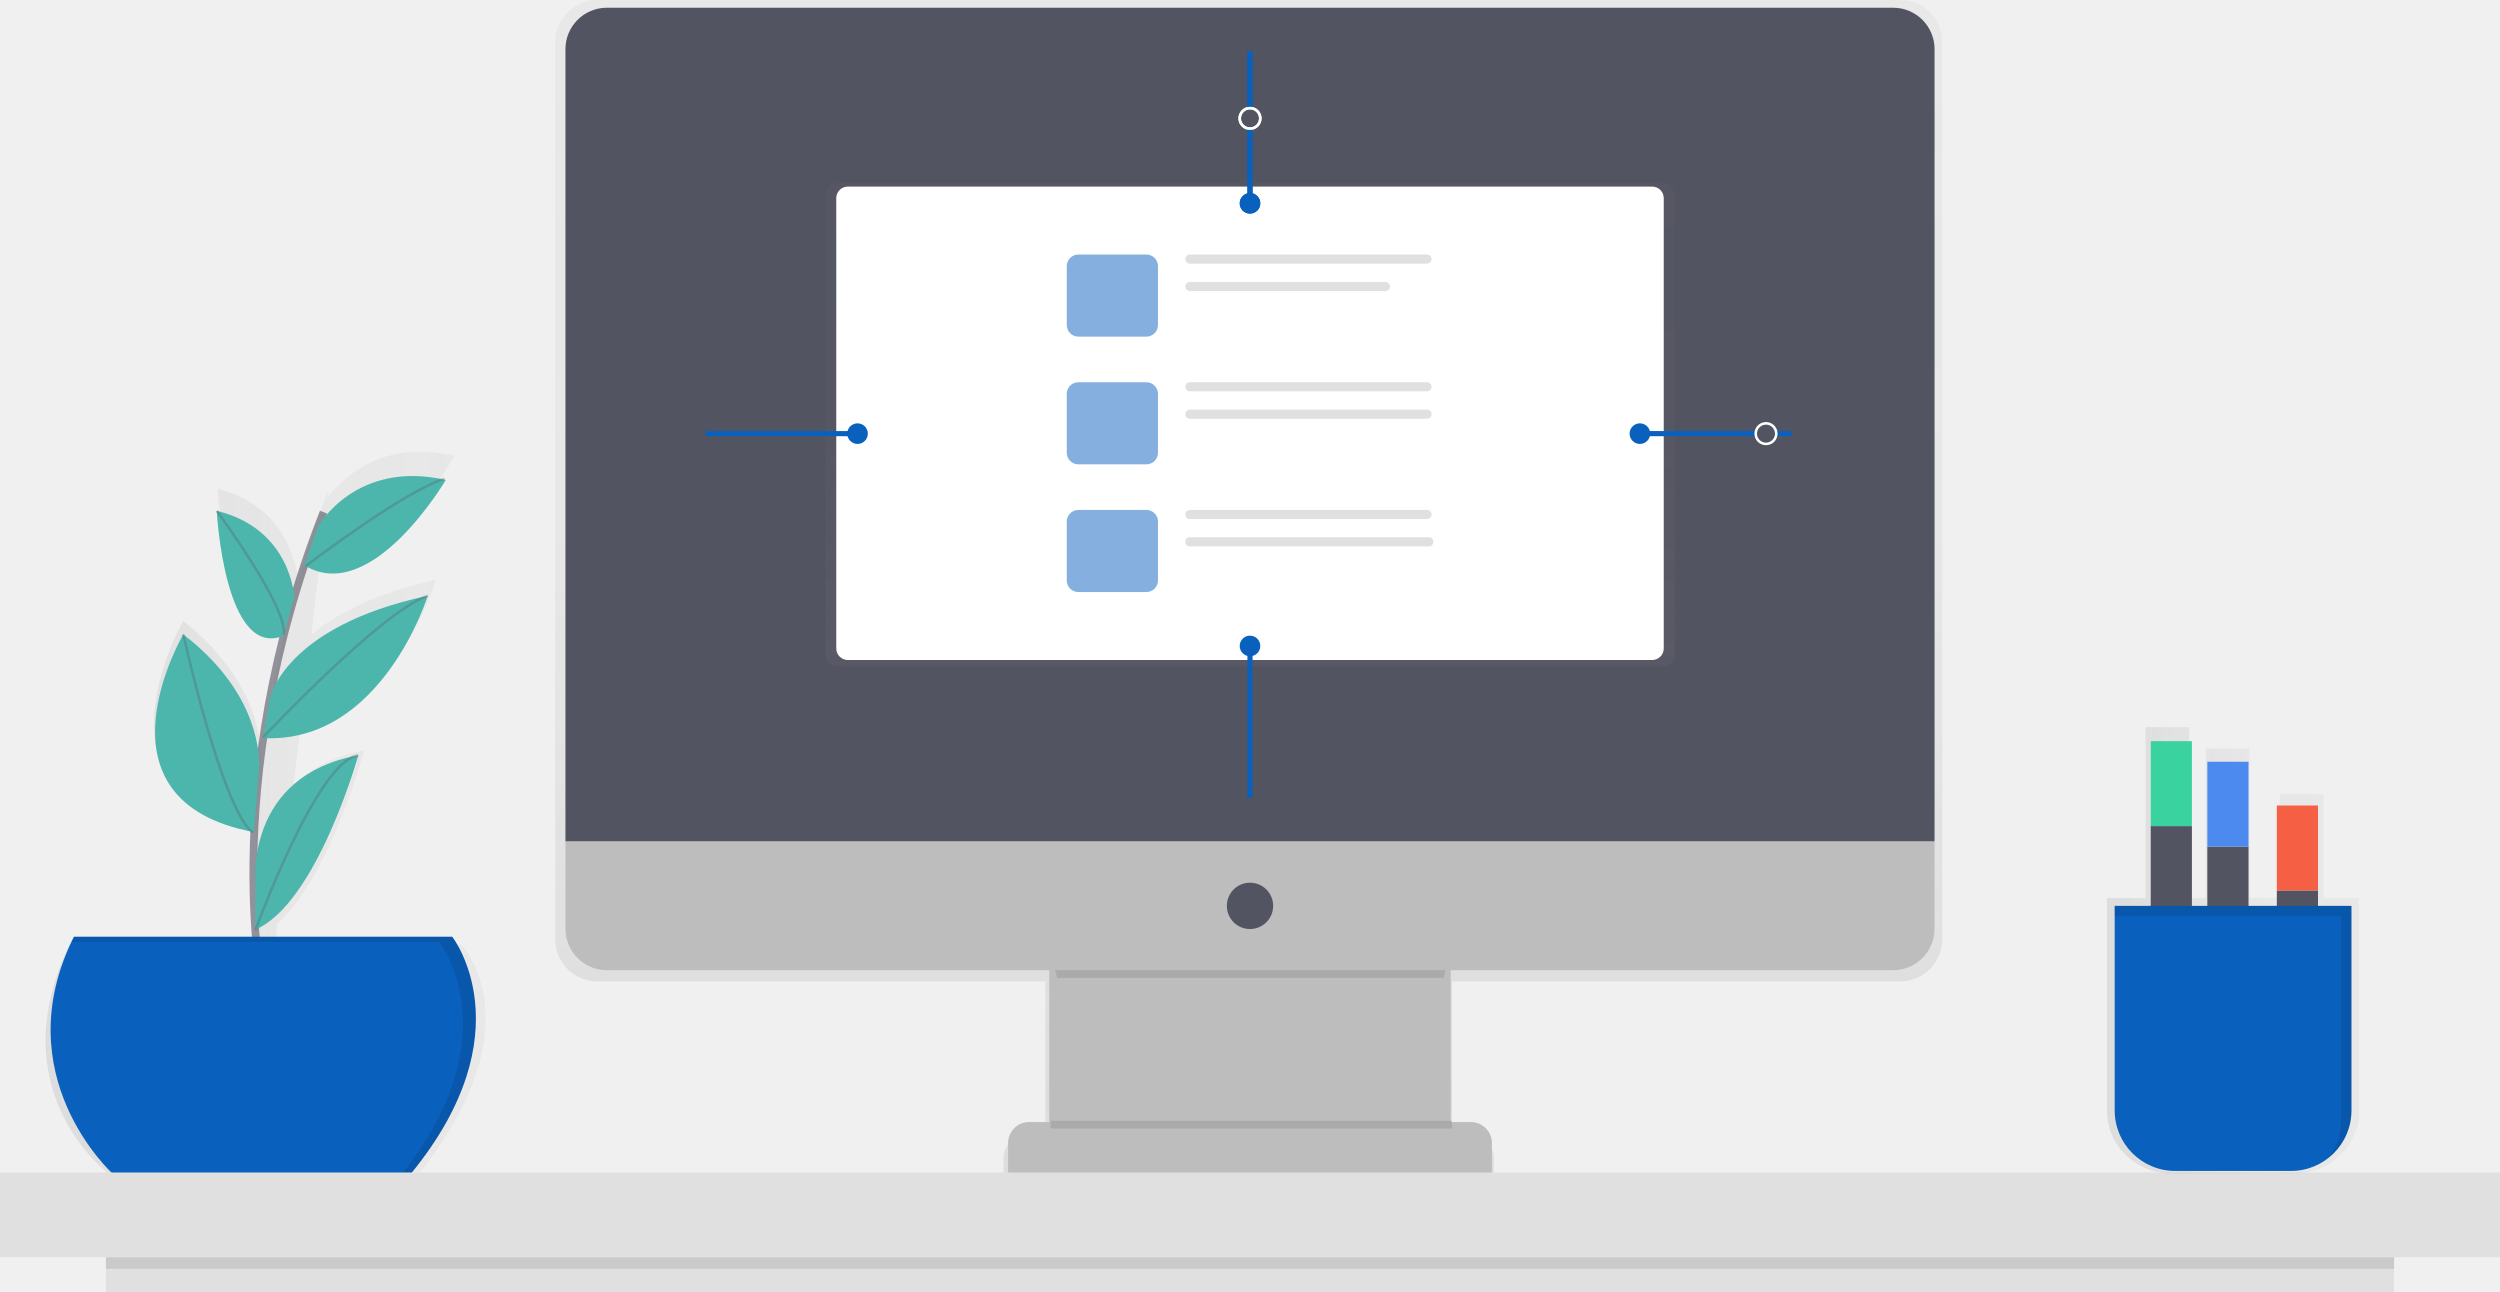
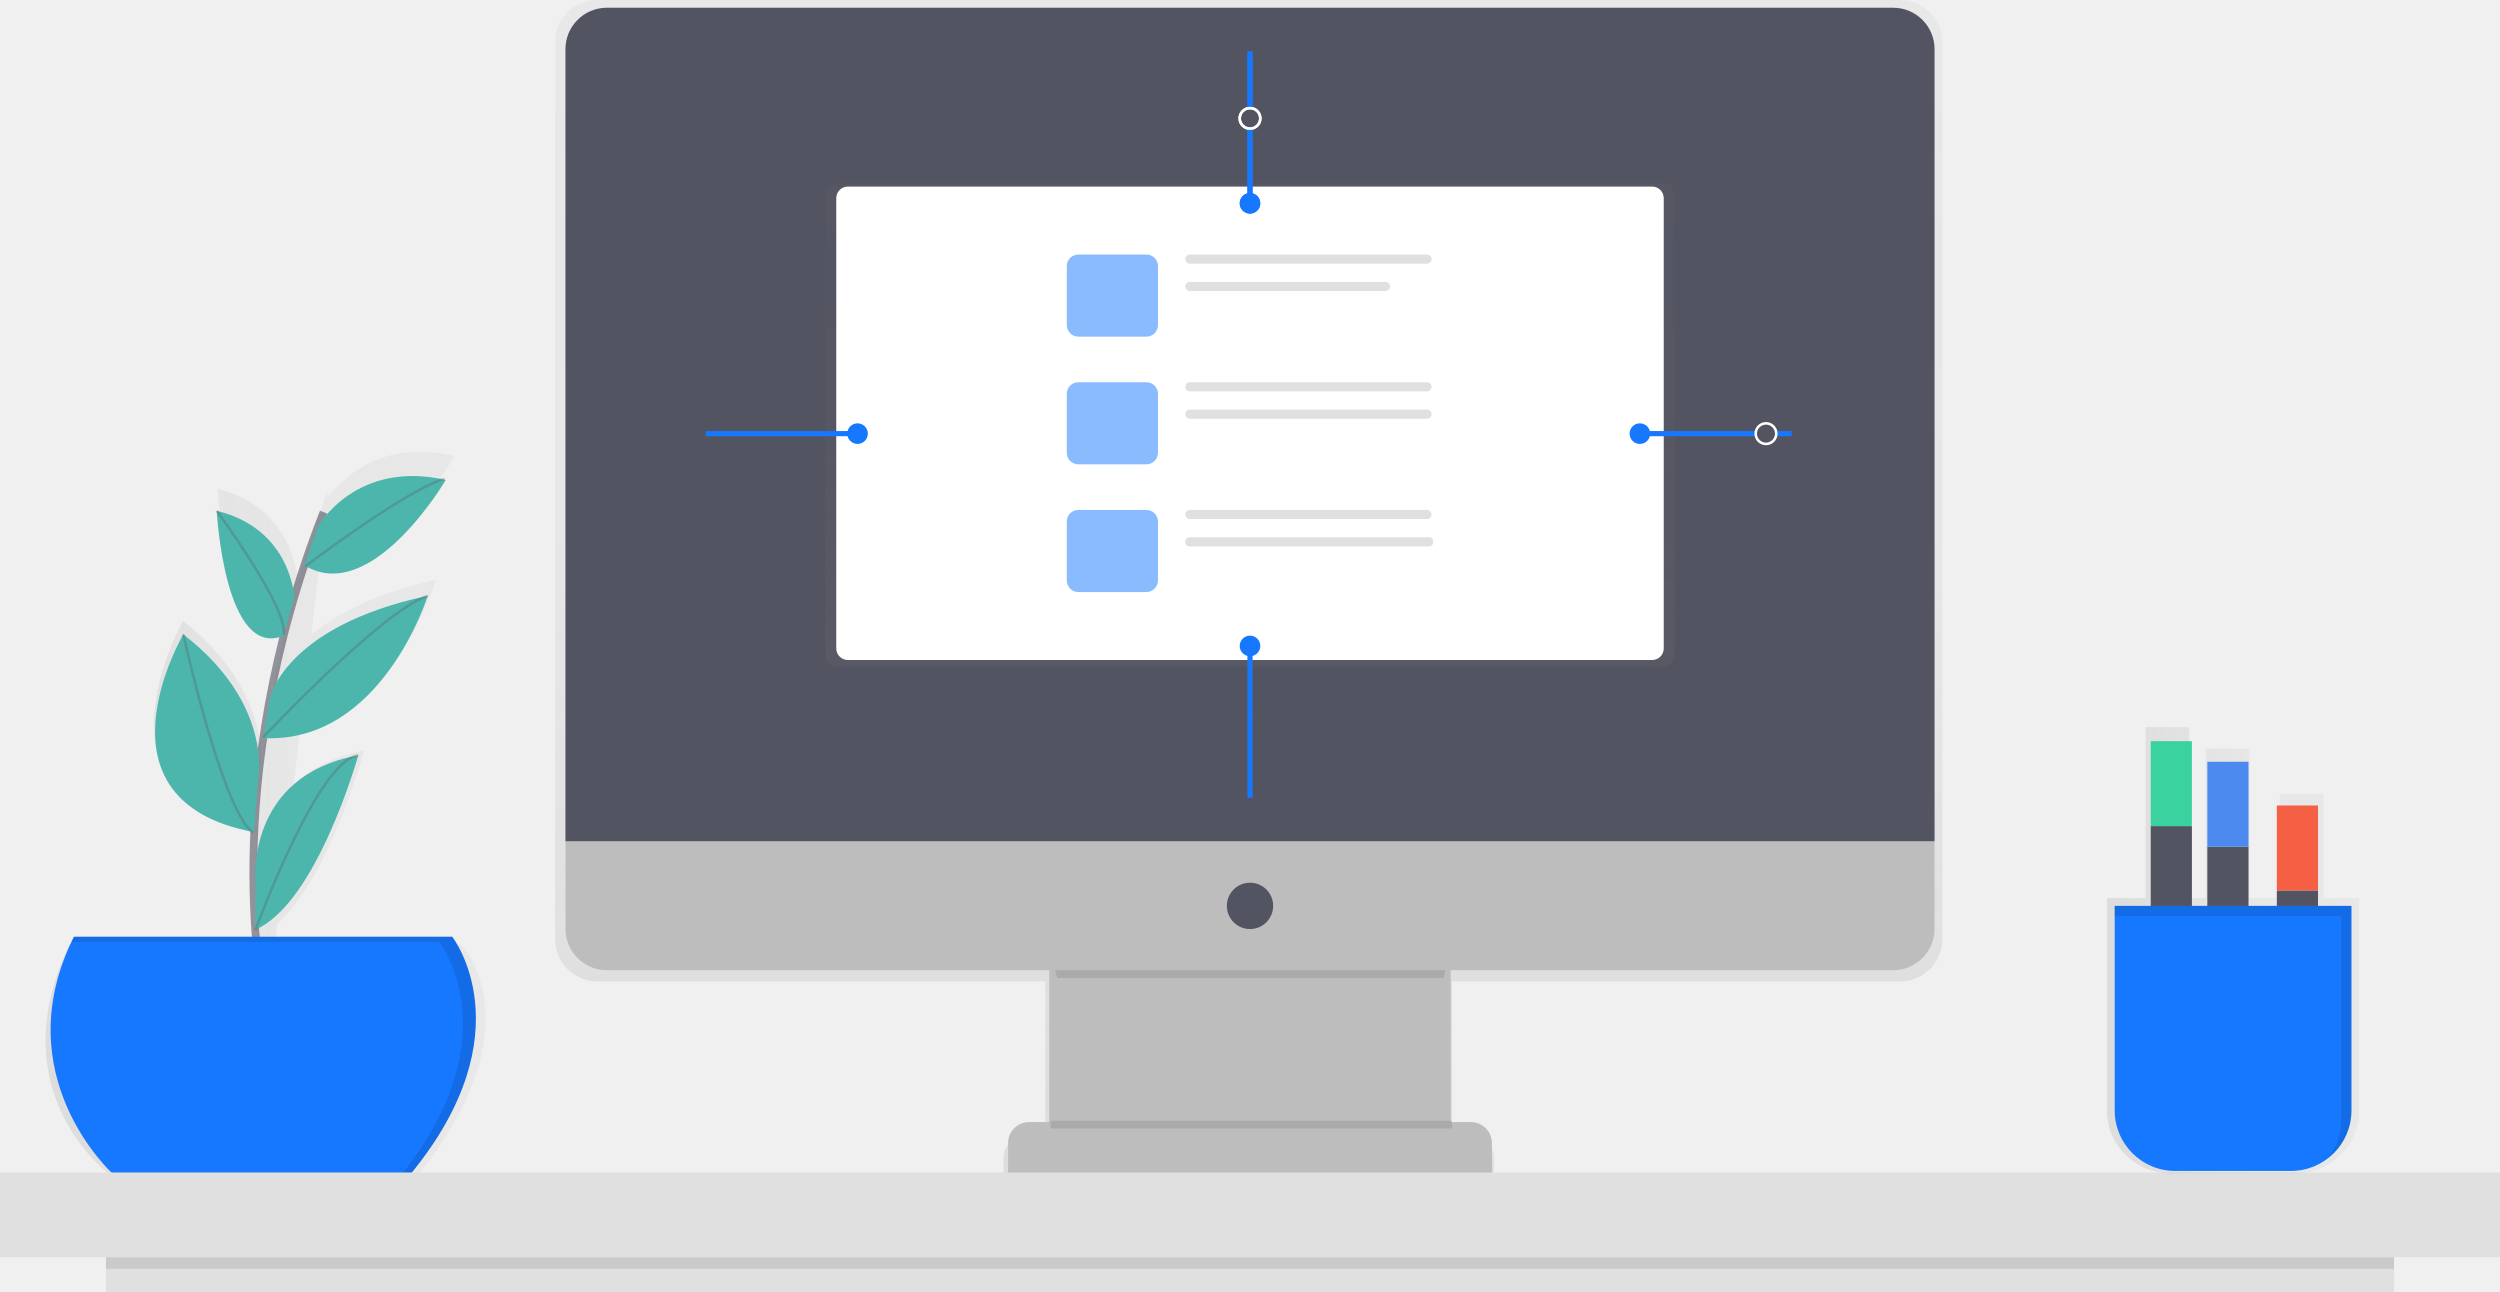
<svg xmlns="http://www.w3.org/2000/svg" xmlns:xlink="http://www.w3.org/1999/xlink" id="a622e68e-7a65-46e9-94a9-d455de519afc" data-name="Layer 1" width="971.44" height="502" viewBox="0 0 971.44 502">
  <defs>
    <linearGradient id="341b0e5e-a21f-44db-b85f-76180f33f0d3" x1="599.5" y1="668.05" x2="599.5" y2="199" gradientUnits="userSpaceOnUse">
      <stop offset="0" stop-color="gray" stop-opacity="0.25" />
      <stop offset="0.54" stop-color="gray" stop-opacity="0.12" />
      <stop offset="1" stop-color="gray" stop-opacity="0.1" />
    </linearGradient>
    <linearGradient id="9c19d1ba-0c1d-4cca-8c15-e6f3831a5e67" x1="485.72" y1="258.88" x2="485.72" y2="71.12" xlink:href="#341b0e5e-a21f-44db-b85f-76180f33f0d3" />
    <linearGradient id="fe76f7c7-2126-4e48-920d-21143a22d340" x1="132" y1="515" x2="303" y2="515" xlink:href="#341b0e5e-a21f-44db-b85f-76180f33f0d3" />
    <linearGradient id="2cf89a04-5a05-413b-983a-d2bc296cbb5e" x1="933" y1="568.28" x2="1031" y2="568.28" xlink:href="#341b0e5e-a21f-44db-b85f-76180f33f0d3" />
  </defs>
  <g opacity="0.7">
    <path d="M852.69,199H346.31A16.37,16.37,0,0,0,330,215.42V563.94a16.37,16.37,0,0,0,16.31,16.42H520.47v60.16h-7.94a8.3,8.3,0,0,0-8.27,8.33v12.07h16.21v7.14H678.53v-7.14h16.21V648.85a8.3,8.3,0,0,0-8.27-8.33H679V640h-.51V580.36H852.69A16.37,16.37,0,0,0,869,563.94V215.42A16.37,16.37,0,0,0,852.69,199Z" transform="translate(-114.28 -199)" fill="url(#341b0e5e-a21f-44db-b85f-76180f33f0d3)" />
  </g>
  <rect x="407.72" y="371" width="156" height="92" fill="#bdbdbd" />
  <g opacity="0.1">
    <path d="M525.07,579H675.24c1.81-7.87,3.26-13,3.26-13h-157S523.11,571.11,525.07,579Z" transform="translate(-114.28 -199)" />
  </g>
  <path d="M235.82,3h499.8a16.1,16.1,0,0,1,16.1,16.1V327a0,0,0,0,1,0,0h-532a0,0,0,0,1,0,0V19.1A16.1,16.1,0,0,1,235.82,3Z" fill="#535461" />
  <path d="M849.9,576H350.1A16.1,16.1,0,0,1,334,559.9V526H866v33.9A16.1,16.1,0,0,1,849.9,576Z" transform="translate(-114.28 -199)" fill="#bdbdbd" />
  <circle cx="485.72" cy="352" r="9" fill="#535461" />
  <path d="M399.89,436H571.55a8.17,8.17,0,0,1,8.17,8.17V456a0,0,0,0,1,0,0h-188a0,0,0,0,1,0,0V444.17A8.17,8.17,0,0,1,399.89,436Z" fill="#bdbdbd" />
  <g opacity="0.5">
    <rect x="320.72" y="71.12" width="330" height="187.76" rx="4.5" ry="4.5" fill="url(#9c19d1ba-0c1d-4cca-8c15-e6f3831a5e67)" />
  </g>
  <rect x="324.95" y="72.5" width="321.54" height="183.96" rx="4.5" ry="4.5" fill="#fff" />
  <g opacity="0.5">
-     <rect x="414.52" y="98.91" width="35.44" height="31.9" rx="4.5" ry="4.5" fill="#0960bd" />
+     <rect x="414.52" y="98.91" width="35.44" height="31.9" rx="4.5" ry="4.5" fill="#1677ff" />
  </g>
  <rect x="460.59" y="98.91" width="95.69" height="3.54" rx="1.77" ry="1.77" fill="#e0e0e0" />
  <rect x="460.59" y="109.55" width="79.54" height="3.54" rx="1.77" ry="1.77" fill="#e0e0e0" />
  <g opacity="0.5">
-     <rect x="414.52" y="148.53" width="35.44" height="31.9" rx="4.5" ry="4.5" fill="#0960bd" />
+     <rect x="414.52" y="148.53" width="35.44" height="31.9" rx="4.5" ry="4.5" fill="#1677ff" />
  </g>
  <rect x="460.59" y="148.53" width="95.69" height="3.54" rx="1.77" ry="1.77" fill="#e0e0e0" />
  <rect x="460.59" y="159.16" width="95.69" height="3.54" rx="1.77" ry="1.77" fill="#e0e0e0" />
  <g opacity="0.5">
-     <rect x="414.52" y="198.15" width="35.44" height="31.9" rx="4.5" ry="4.5" fill="#0960bd" />
+     <rect x="414.52" y="198.15" width="35.44" height="31.9" rx="4.5" ry="4.5" fill="#1677ff" />
  </g>
  <rect x="460.59" y="198.15" width="95.69" height="3.54" rx="1.77" ry="1.77" fill="#e0e0e0" />
  <rect x="460.59" y="208.78" width="96.33" height="3.54" rx="1.59" ry="1.59" fill="#e0e0e0" />
-   <line x1="485.72" y1="42" x2="485.72" y2="20" stroke="#0960bd" stroke-miterlimit="10" stroke-width="2" />
-   <line x1="485.72" y1="79" x2="485.72" y2="50.13" stroke="#0960bd" stroke-miterlimit="10" stroke-width="2" />
-   <circle cx="485.72" cy="79" r="4" fill="#0960bd" />
+   <line x1="485.72" y1="42" x2="485.72" y2="20" stroke="#1677ff" stroke-miterlimit="10" stroke-width="2" />
+   <line x1="485.72" y1="79" x2="485.72" y2="50.13" stroke="#1677ff" stroke-miterlimit="10" stroke-width="2" />
+   <circle cx="485.72" cy="79" r="4" fill="#1677ff" />
  <circle cx="485.72" cy="46" r="4" fill="none" stroke="#fff" stroke-miterlimit="10" />
-   <line x1="485.72" y1="42" x2="485.72" y2="20" stroke="#0960bd" stroke-miterlimit="10" stroke-width="2" />
-   <line x1="485.72" y1="79" x2="485.72" y2="50.13" stroke="#0960bd" stroke-miterlimit="10" stroke-width="2" />
-   <circle cx="485.72" cy="79" r="4" fill="#0960bd" />
+   <line x1="485.72" y1="42" x2="485.72" y2="20" stroke="#1677ff" stroke-miterlimit="10" stroke-width="2" />
+   <line x1="485.72" y1="79" x2="485.72" y2="50.13" stroke="#1677ff" stroke-miterlimit="10" stroke-width="2" />
+   <circle cx="485.72" cy="79" r="4" fill="#1677ff" />
  <circle cx="485.72" cy="46" r="4" fill="none" stroke="#fff" stroke-miterlimit="10" />
-   <line x1="485.72" y1="279" x2="485.72" y2="310" stroke="#0960bd" stroke-miterlimit="10" stroke-width="2" />
-   <line x1="485.72" y1="251" x2="485.72" y2="279.87" stroke="#0960bd" stroke-miterlimit="10" stroke-width="2" />
-   <circle cx="485.72" cy="251" r="4" fill="#0960bd" />
-   <line x1="305.72" y1="168.5" x2="274.22" y2="168.5" stroke="#0960bd" stroke-miterlimit="10" stroke-width="2" />
-   <line x1="333.22" y1="168.5" x2="304.35" y2="168.5" stroke="#0960bd" stroke-miterlimit="10" stroke-width="2" />
-   <circle cx="333.22" cy="168.5" r="4" fill="#0960bd" />
+   <line x1="485.72" y1="279" x2="485.72" y2="310" stroke="#1677ff" stroke-miterlimit="10" stroke-width="2" />
+   <line x1="485.72" y1="251" x2="485.72" y2="279.87" stroke="#1677ff" stroke-miterlimit="10" stroke-width="2" />
+   <circle cx="485.72" cy="251" r="4" fill="#1677ff" />
+   <line x1="305.72" y1="168.5" x2="274.22" y2="168.5" stroke="#1677ff" stroke-miterlimit="10" stroke-width="2" />
+   <line x1="333.22" y1="168.5" x2="304.35" y2="168.5" stroke="#1677ff" stroke-miterlimit="10" stroke-width="2" />
+   <circle cx="333.22" cy="168.5" r="4" fill="#1677ff" />
  <g opacity="0.1">
    <rect x="408.22" y="435.5" width="156" height="3" />
  </g>
  <g opacity="0.7">
    <path d="M293.48,566.06H221.08l1-8.14c20.46-18.37,33.69-67.31,33.69-67.31a6.78,6.78,0,0,0-.87.18c-12,2.42-20.54,7.35-26.51,13.28l2.54-21.66c37.8-8.14,52.79-58.14,52.79-58.14-24.12,5.35-39.16,13.63-48.5,21.49l3.72-31.82c25.56,8.77,52-37.82,52-37.82l-1-.21.5-.32-.76.27c-28.25-6.09-43.35,10.06-48.25,16.77l.37-3.12q-1.12,3-2.18,5.88h0l0,.08q-3,8.13-5.49,16.06l0,0h0q-2.17,6.77-4.06,13.4l0-.06s-1.17-28.46-31.18-35.95c0,0,3.15,62.07,26.93,51.91h0c-2.2,9-4,17.66-5.56,26.07h0q-1.49,8.21-2.6,16l-.14.16.14-.12-.06.41v0h0q-1,7.07-1.7,13.78c.46-8.62-1.11-33.52-30.45-56.92,0,0-39,68.54,27.5,82,.15.13.3.26.44.38l-.1-.31.6.13.27-3.52a369.39,369.39,0,0,0,.23,44.1h0c.07,1,.14,2,.21,2.95H141.37c-27.94,57.79,15.52,89.46,15.52,89.46h120C323.49,596.66,293.48,566.06,293.48,566.06Zm-78-65.68h0v0Z" transform="translate(-114.28 -199)" fill="url(#fe76f7c7-2126-4e48-920d-21143a22d340)" />
  </g>
  <path d="M217,588s-19-83,23-190" transform="translate(-114.28 -199)" fill="none" stroke="#535461" stroke-miterlimit="10" stroke-width="3" opacity="0.6" />
-   <path d="M143,563H290s29,37-16,92H158S116,617,143,563Z" transform="translate(-114.28 -199)" fill="#0960bd" />
+   <path d="M143,563H290s29,37-16,92H158S116,617,143,563Z" transform="translate(-114.28 -199)" fill="#1677ff" />
  <path d="M237.89,403.5s14.61-26,49.61-18c0,0-28.93,49.26-55,33.13Z" transform="translate(-114.28 -199)" fill="#4db6ac" />
  <path d="M228.63,431.09S227.5,404.5,198.5,397.5c0,0,3,58,26,48.5Z" transform="translate(-114.28 -199)" fill="#4db6ac" />
  <path d="M219.15,470.36s5.35-27.86,61.35-39.86c0,0-17.86,57.62-63.93,55.31Z" transform="translate(-114.28 -199)" fill="#4db6ac" />
  <path d="M214.61,501.63s5.89-29.13-29.11-56.13c0,0-38,64.67,27.48,76.83Z" transform="translate(-114.28 -199)" fill="#4db6ac" />
  <path d="M213.56,541.67S209.5,500.5,253.5,492.5c0,0-16.07,57.49-40,67.74Z" transform="translate(-114.28 -199)" fill="#4db6ac" />
  <path d="M233,419s38-29,54-34" transform="translate(-114.28 -199)" fill="none" stroke="#535461" stroke-miterlimit="10" opacity="0.3" />
  <path d="M216.5,485.5s46-49,64-55" transform="translate(-114.28 -199)" fill="none" stroke="#535461" stroke-miterlimit="10" opacity="0.3" />
  <path d="M198.5,397.5s28,38,26,48" transform="translate(-114.28 -199)" fill="none" stroke="#535461" stroke-miterlimit="10" opacity="0.3" />
  <path d="M185.5,445.5s15,68,27,77" transform="translate(-114.28 -199)" fill="none" stroke="#535461" stroke-miterlimit="10" opacity="0.3" />
  <path d="M213.5,560.5s24-66,40-68" transform="translate(-114.28 -199)" fill="none" stroke="#535461" stroke-miterlimit="10" opacity="0.3" />
  <g opacity="0.1">
    <path d="M290,563H143c-.33.67-.65,1.34-1,2H285s28.29,36.11-14.4,90H274C319,600,290,563,290,563Z" transform="translate(-114.28 -199)" />
  </g>
  <rect y="455.6" width="971.44" height="32.93" fill="#e0e0e0" />
  <rect x="41.16" y="488.53" width="889.11" height="13.47" fill="#e0e0e0" />
  <rect x="41.16" y="488.53" width="889.11" height="4.49" opacity="0.1" />
-   <line x1="690.22" y1="168.5" x2="696.22" y2="168.5" stroke="#0960bd" stroke-miterlimit="10" stroke-width="2" />
-   <line x1="637.22" y1="168.5" x2="682.1" y2="168.5" stroke="#0960bd" stroke-miterlimit="10" stroke-width="2" />
-   <circle cx="637.22" cy="168.5" r="4" fill="#0960bd" />
+   <line x1="690.22" y1="168.5" x2="696.22" y2="168.5" stroke="#1677ff" stroke-miterlimit="10" stroke-width="2" />
+   <line x1="637.22" y1="168.5" x2="682.1" y2="168.5" stroke="#1677ff" stroke-miterlimit="10" stroke-width="2" />
+   <circle cx="637.22" cy="168.5" r="4" fill="#1677ff" />
  <circle cx="686.22" cy="168.5" r="4" fill="none" stroke="#fff" stroke-miterlimit="10" />
  <g opacity="0.7">
    <path d="M1027,643.88l.1-.15q.31-.48.61-1l.11-.19q.29-.49.55-1l.09-.17c.2-.39.39-.78.56-1.19h0a23.79,23.79,0,0,0,.94-2.51l.1-.33c.09-.31.18-.62.26-.93l.1-.44q.1-.42.18-.85c0-.16.06-.32.09-.48s.09-.56.13-.85,0-.33.06-.49.06-.61.08-.92c0-.14,0-.29,0-.43,0-.45,0-.91,0-1.36V548h-13.85V507.52h-17V548H988.39V489.86h-17V548H965V481.55h-17V548H933V630.6c0,13.48,11.21,24.4,25,24.4H1006a25.19,25.19,0,0,0,20.24-10.06l0,0Q1026.61,644.41,1027,643.88Z" transform="translate(-114.28 -199)" fill="url(#2cf89a04-5a05-413b-983a-d2bc296cbb5e)" />
  </g>
  <rect x="835.72" y="321" width="16" height="100" fill="#535461" />
  <rect x="835.72" y="288" width="16" height="33" fill="#3ad29f" />
  <rect x="857.72" y="329" width="16" height="100" fill="#535461" />
  <rect x="857.72" y="296" width="16" height="33" fill="#4d8af0" />
  <rect x="884.72" y="346" width="16" height="100" fill="#535461" />
  <rect x="884.72" y="313" width="16" height="33" fill="#f55f44" />
-   <path d="M821.72,352h92a0,0,0,0,1,0,0v79.5a23.5,23.5,0,0,1-23.5,23.5h-45a23.5,23.5,0,0,1-23.5-23.5V352A0,0,0,0,1,821.72,352Z" fill="#0960bd" />
+   <path d="M821.72,352h92a0,0,0,0,1,0,0v79.5a23.5,23.5,0,0,1-23.5,23.5h-45a23.5,23.5,0,0,1-23.5-23.5V352A0,0,0,0,1,821.72,352Z" fill="#1677ff" />
  <g opacity="0.1">
    <path d="M936,551v4h88v79.5a23.39,23.39,0,0,1-5,14.49,23.45,23.45,0,0,0,9-18.49V551Z" transform="translate(-114.28 -199)" />
  </g>
</svg>
